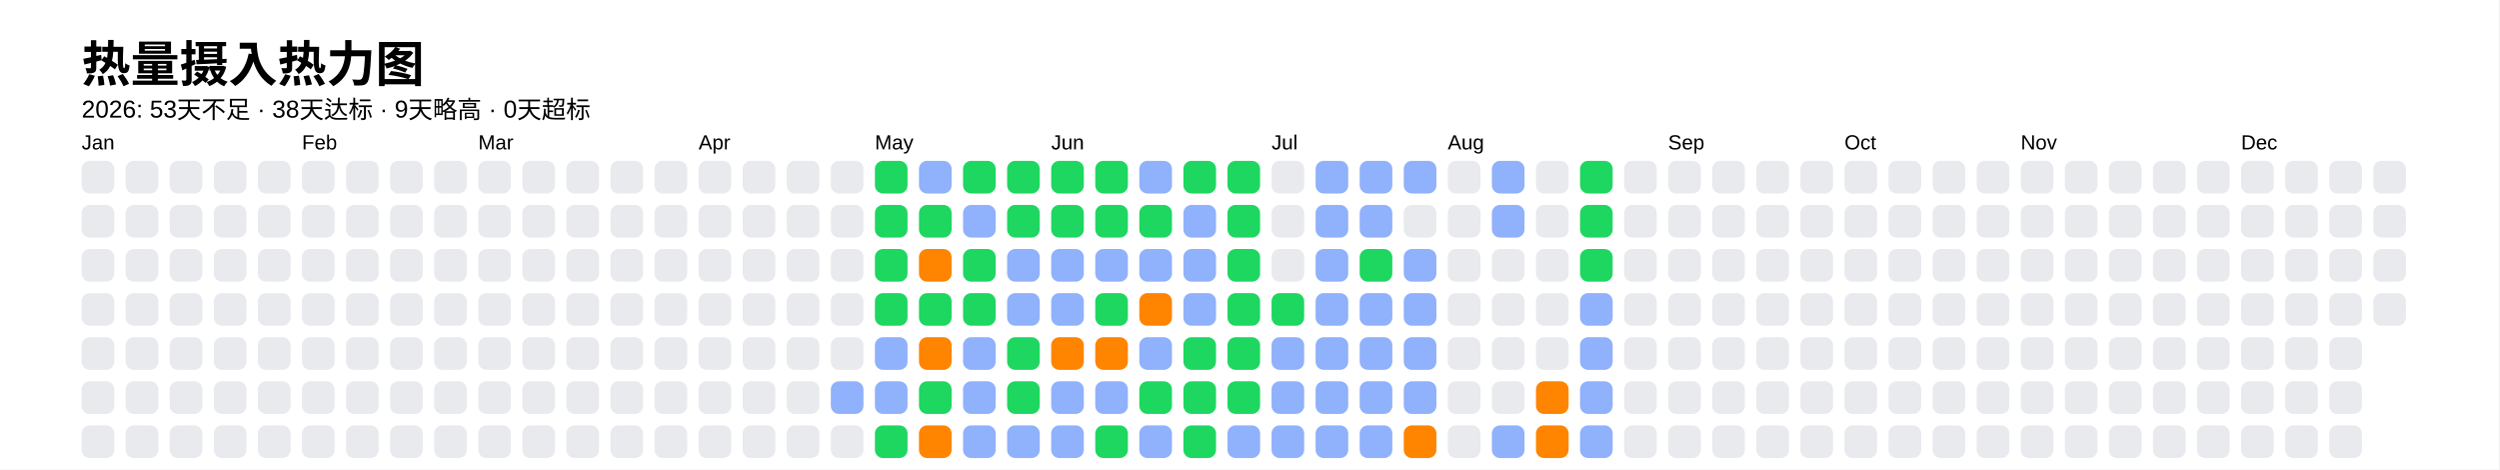
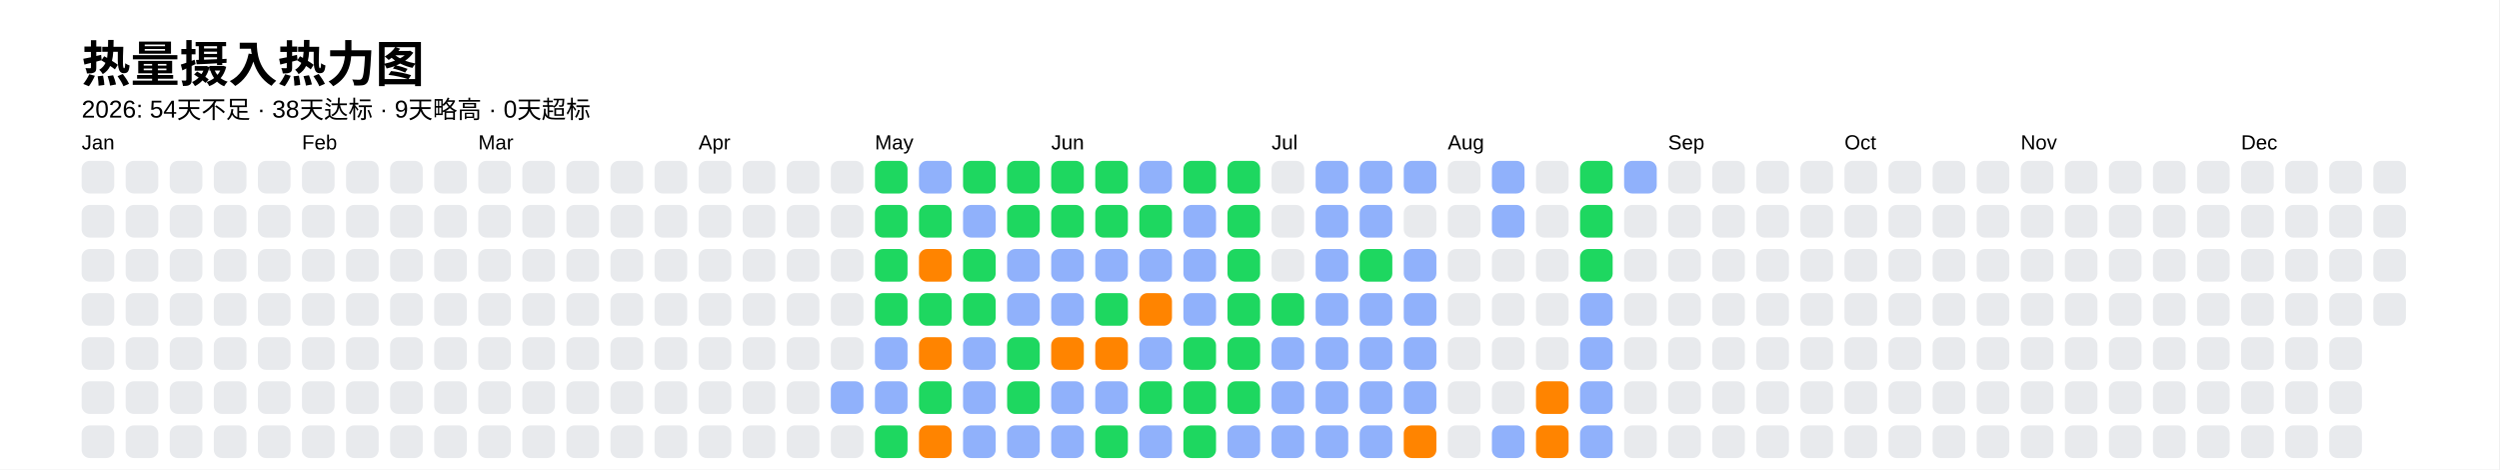
<svg xmlns="http://www.w3.org/2000/svg" style="background-color:white;" baseProfile="full" height="57.5mm" version="1.1" viewBox="0,0,306.2,57.5" width="306.2mm">
  <defs />
  <rect fill="#FFFFFF" height="57.5" width="306.2" x="0" y="0" />
  <text fill="#000000" style="font-size:6px; font-family:Arial; font-weight:bold;" x="10" y="10">热量摄入热力图</text>
-   <text fill="#000000" style="font-size:3px; font-family:Arial;" x="10" y="14.4">2026: 53天不足 · 38天达标 · 9天略高 · 0天超标</text>
+   <text fill="#000000" style="font-size:3px; font-family:Arial;" x="10" y="14.4">2026: 54天不足 · 38天达标 · 9天略高 · 0天超标</text>
  <text fill="#000000" style="font-size:2.5px; font-family:Arial" x="10" y="18.3">Jan</text>
  <rect fill="#E8EAED" height="4" rx="1" ry="1" width="4" x="10" y="19.7" />
  <rect fill="#E8EAED" height="4" rx="1" ry="1" width="4" x="10" y="25.1" />
  <rect fill="#E8EAED" height="4" rx="1" ry="1" width="4" x="10" y="30.5" />
  <rect fill="#E8EAED" height="4" rx="1" ry="1" width="4" x="10" y="35.9" />
  <rect fill="#E8EAED" height="4" rx="1" ry="1" width="4" x="10" y="41.3" />
  <rect fill="#E8EAED" height="4" rx="1" ry="1" width="4" x="10" y="46.7" />
  <rect fill="#E8EAED" height="4" rx="1" ry="1" width="4" x="10" y="52.1" />
  <rect fill="#E8EAED" height="4" rx="1" ry="1" width="4" x="15.4" y="19.7" />
  <rect fill="#E8EAED" height="4" rx="1" ry="1" width="4" x="15.4" y="25.1" />
  <rect fill="#E8EAED" height="4" rx="1" ry="1" width="4" x="15.4" y="30.5" />
  <rect fill="#E8EAED" height="4" rx="1" ry="1" width="4" x="15.4" y="35.9" />
  <rect fill="#E8EAED" height="4" rx="1" ry="1" width="4" x="15.4" y="41.3" />
  <rect fill="#E8EAED" height="4" rx="1" ry="1" width="4" x="15.4" y="46.7" />
  <rect fill="#E8EAED" height="4" rx="1" ry="1" width="4" x="15.4" y="52.1" />
  <rect fill="#E8EAED" height="4" rx="1" ry="1" width="4" x="20.8" y="19.7" />
  <rect fill="#E8EAED" height="4" rx="1" ry="1" width="4" x="20.8" y="25.1" />
  <rect fill="#E8EAED" height="4" rx="1" ry="1" width="4" x="20.8" y="30.5" />
  <rect fill="#E8EAED" height="4" rx="1" ry="1" width="4" x="20.8" y="35.9" />
  <rect fill="#E8EAED" height="4" rx="1" ry="1" width="4" x="20.8" y="41.3" />
  <rect fill="#E8EAED" height="4" rx="1" ry="1" width="4" x="20.8" y="46.7" />
  <rect fill="#E8EAED" height="4" rx="1" ry="1" width="4" x="20.8" y="52.1" />
  <rect fill="#E8EAED" height="4" rx="1" ry="1" width="4" x="26.2" y="19.7" />
  <rect fill="#E8EAED" height="4" rx="1" ry="1" width="4" x="26.2" y="25.1" />
  <rect fill="#E8EAED" height="4" rx="1" ry="1" width="4" x="26.2" y="30.5" />
  <rect fill="#E8EAED" height="4" rx="1" ry="1" width="4" x="26.2" y="35.9" />
  <rect fill="#E8EAED" height="4" rx="1" ry="1" width="4" x="26.2" y="41.3" />
  <rect fill="#E8EAED" height="4" rx="1" ry="1" width="4" x="26.2" y="46.7" />
  <rect fill="#E8EAED" height="4" rx="1" ry="1" width="4" x="26.2" y="52.1" />
  <rect fill="#E8EAED" height="4" rx="1" ry="1" width="4" x="31.6" y="19.7" />
  <rect fill="#E8EAED" height="4" rx="1" ry="1" width="4" x="31.6" y="25.1" />
  <rect fill="#E8EAED" height="4" rx="1" ry="1" width="4" x="31.6" y="30.5" />
  <rect fill="#E8EAED" height="4" rx="1" ry="1" width="4" x="31.6" y="35.9" />
  <rect fill="#E8EAED" height="4" rx="1" ry="1" width="4" x="31.6" y="41.3" />
  <rect fill="#E8EAED" height="4" rx="1" ry="1" width="4" x="31.6" y="46.7" />
  <rect fill="#E8EAED" height="4" rx="1" ry="1" width="4" x="31.6" y="52.1" />
  <text fill="#000000" style="font-size:2.5px; font-family:Arial" x="37.0" y="18.3">Feb</text>
  <rect fill="#E8EAED" height="4" rx="1" ry="1" width="4" x="37.0" y="19.7" />
  <rect fill="#E8EAED" height="4" rx="1" ry="1" width="4" x="37.0" y="25.1" />
  <rect fill="#E8EAED" height="4" rx="1" ry="1" width="4" x="37.0" y="30.5" />
  <rect fill="#E8EAED" height="4" rx="1" ry="1" width="4" x="37.0" y="35.9" />
  <rect fill="#E8EAED" height="4" rx="1" ry="1" width="4" x="37.0" y="41.3" />
  <rect fill="#E8EAED" height="4" rx="1" ry="1" width="4" x="37.0" y="46.7" />
  <rect fill="#E8EAED" height="4" rx="1" ry="1" width="4" x="37.0" y="52.1" />
  <rect fill="#E8EAED" height="4" rx="1" ry="1" width="4" x="42.4" y="19.7" />
  <rect fill="#E8EAED" height="4" rx="1" ry="1" width="4" x="42.4" y="25.1" />
  <rect fill="#E8EAED" height="4" rx="1" ry="1" width="4" x="42.4" y="30.5" />
  <rect fill="#E8EAED" height="4" rx="1" ry="1" width="4" x="42.4" y="35.9" />
  <rect fill="#E8EAED" height="4" rx="1" ry="1" width="4" x="42.4" y="41.3" />
  <rect fill="#E8EAED" height="4" rx="1" ry="1" width="4" x="42.4" y="46.7" />
  <rect fill="#E8EAED" height="4" rx="1" ry="1" width="4" x="42.4" y="52.1" />
  <rect fill="#E8EAED" height="4" rx="1" ry="1" width="4" x="47.8" y="19.7" />
  <rect fill="#E8EAED" height="4" rx="1" ry="1" width="4" x="47.8" y="25.1" />
  <rect fill="#E8EAED" height="4" rx="1" ry="1" width="4" x="47.8" y="30.5" />
  <rect fill="#E8EAED" height="4" rx="1" ry="1" width="4" x="47.8" y="35.9" />
  <rect fill="#E8EAED" height="4" rx="1" ry="1" width="4" x="47.8" y="41.3" />
  <rect fill="#E8EAED" height="4" rx="1" ry="1" width="4" x="47.8" y="46.7" />
  <rect fill="#E8EAED" height="4" rx="1" ry="1" width="4" x="47.8" y="52.1" />
  <rect fill="#E8EAED" height="4" rx="1" ry="1" width="4" x="53.2" y="19.7" />
  <rect fill="#E8EAED" height="4" rx="1" ry="1" width="4" x="53.2" y="25.1" />
  <rect fill="#E8EAED" height="4" rx="1" ry="1" width="4" x="53.2" y="30.5" />
  <rect fill="#E8EAED" height="4" rx="1" ry="1" width="4" x="53.2" y="35.9" />
  <rect fill="#E8EAED" height="4" rx="1" ry="1" width="4" x="53.2" y="41.3" />
  <rect fill="#E8EAED" height="4" rx="1" ry="1" width="4" x="53.2" y="46.7" />
  <rect fill="#E8EAED" height="4" rx="1" ry="1" width="4" x="53.2" y="52.1" />
  <text fill="#000000" style="font-size:2.5px; font-family:Arial" x="58.6" y="18.3">Mar</text>
  <rect fill="#E8EAED" height="4" rx="1" ry="1" width="4" x="58.6" y="19.7" />
  <rect fill="#E8EAED" height="4" rx="1" ry="1" width="4" x="58.6" y="25.1" />
  <rect fill="#E8EAED" height="4" rx="1" ry="1" width="4" x="58.6" y="30.5" />
  <rect fill="#E8EAED" height="4" rx="1" ry="1" width="4" x="58.6" y="35.9" />
  <rect fill="#E8EAED" height="4" rx="1" ry="1" width="4" x="58.6" y="41.3" />
  <rect fill="#E8EAED" height="4" rx="1" ry="1" width="4" x="58.6" y="46.7" />
  <rect fill="#E8EAED" height="4" rx="1" ry="1" width="4" x="58.6" y="52.1" />
  <rect fill="#E8EAED" height="4" rx="1" ry="1" width="4" x="64" y="19.7" />
  <rect fill="#E8EAED" height="4" rx="1" ry="1" width="4" x="64" y="25.1" />
  <rect fill="#E8EAED" height="4" rx="1" ry="1" width="4" x="64" y="30.5" />
  <rect fill="#E8EAED" height="4" rx="1" ry="1" width="4" x="64" y="35.9" />
  <rect fill="#E8EAED" height="4" rx="1" ry="1" width="4" x="64" y="41.3" />
  <rect fill="#E8EAED" height="4" rx="1" ry="1" width="4" x="64" y="46.7" />
  <rect fill="#E8EAED" height="4" rx="1" ry="1" width="4" x="64" y="52.1" />
  <rect fill="#E8EAED" height="4" rx="1" ry="1" width="4" x="69.4" y="19.7" />
  <rect fill="#E8EAED" height="4" rx="1" ry="1" width="4" x="69.4" y="25.1" />
  <rect fill="#E8EAED" height="4" rx="1" ry="1" width="4" x="69.4" y="30.5" />
  <rect fill="#E8EAED" height="4" rx="1" ry="1" width="4" x="69.4" y="35.9" />
  <rect fill="#E8EAED" height="4" rx="1" ry="1" width="4" x="69.4" y="41.3" />
  <rect fill="#E8EAED" height="4" rx="1" ry="1" width="4" x="69.4" y="46.7" />
  <rect fill="#E8EAED" height="4" rx="1" ry="1" width="4" x="69.4" y="52.1" />
  <rect fill="#E8EAED" height="4" rx="1" ry="1" width="4" x="74.8" y="19.7" />
  <rect fill="#E8EAED" height="4" rx="1" ry="1" width="4" x="74.8" y="25.1" />
  <rect fill="#E8EAED" height="4" rx="1" ry="1" width="4" x="74.8" y="30.5" />
  <rect fill="#E8EAED" height="4" rx="1" ry="1" width="4" x="74.8" y="35.9" />
  <rect fill="#E8EAED" height="4" rx="1" ry="1" width="4" x="74.8" y="41.3" />
  <rect fill="#E8EAED" height="4" rx="1" ry="1" width="4" x="74.8" y="46.7" />
  <rect fill="#E8EAED" height="4" rx="1" ry="1" width="4" x="74.8" y="52.1" />
  <rect fill="#E8EAED" height="4" rx="1" ry="1" width="4" x="80.2" y="19.7" />
  <rect fill="#E8EAED" height="4" rx="1" ry="1" width="4" x="80.2" y="25.1" />
  <rect fill="#E8EAED" height="4" rx="1" ry="1" width="4" x="80.2" y="30.5" />
  <rect fill="#E8EAED" height="4" rx="1" ry="1" width="4" x="80.2" y="35.9" />
  <rect fill="#E8EAED" height="4" rx="1" ry="1" width="4" x="80.2" y="41.3" />
  <rect fill="#E8EAED" height="4" rx="1" ry="1" width="4" x="80.2" y="46.7" />
  <rect fill="#E8EAED" height="4" rx="1" ry="1" width="4" x="80.2" y="52.1" />
  <text fill="#000000" style="font-size:2.5px; font-family:Arial" x="85.6" y="18.3">Apr</text>
  <rect fill="#E8EAED" height="4" rx="1" ry="1" width="4" x="85.6" y="19.7" />
  <rect fill="#E8EAED" height="4" rx="1" ry="1" width="4" x="85.6" y="25.1" />
  <rect fill="#E8EAED" height="4" rx="1" ry="1" width="4" x="85.6" y="30.5" />
  <rect fill="#E8EAED" height="4" rx="1" ry="1" width="4" x="85.6" y="35.9" />
  <rect fill="#E8EAED" height="4" rx="1" ry="1" width="4" x="85.6" y="41.3" />
  <rect fill="#E8EAED" height="4" rx="1" ry="1" width="4" x="85.6" y="46.7" />
  <rect fill="#E8EAED" height="4" rx="1" ry="1" width="4" x="85.6" y="52.1" />
  <rect fill="#E8EAED" height="4" rx="1" ry="1" width="4" x="91" y="19.7" />
  <rect fill="#E8EAED" height="4" rx="1" ry="1" width="4" x="91" y="25.1" />
  <rect fill="#E8EAED" height="4" rx="1" ry="1" width="4" x="91" y="30.5" />
  <rect fill="#E8EAED" height="4" rx="1" ry="1" width="4" x="91" y="35.9" />
  <rect fill="#E8EAED" height="4" rx="1" ry="1" width="4" x="91" y="41.3" />
  <rect fill="#E8EAED" height="4" rx="1" ry="1" width="4" x="91" y="46.7" />
  <rect fill="#E8EAED" height="4" rx="1" ry="1" width="4" x="91" y="52.1" />
  <rect fill="#E8EAED" height="4" rx="1" ry="1" width="4" x="96.4" y="19.7" />
  <rect fill="#E8EAED" height="4" rx="1" ry="1" width="4" x="96.4" y="25.1" />
  <rect fill="#E8EAED" height="4" rx="1" ry="1" width="4" x="96.4" y="30.5" />
  <rect fill="#E8EAED" height="4" rx="1" ry="1" width="4" x="96.4" y="35.9" />
  <rect fill="#E8EAED" height="4" rx="1" ry="1" width="4" x="96.4" y="41.3" />
  <rect fill="#E8EAED" height="4" rx="1" ry="1" width="4" x="96.4" y="46.7" />
  <rect fill="#E8EAED" height="4" rx="1" ry="1" width="4" x="96.4" y="52.1" />
  <rect fill="#E8EAED" height="4" rx="1" ry="1" width="4" x="101.8" y="19.7" />
  <rect fill="#E8EAED" height="4" rx="1" ry="1" width="4" x="101.8" y="25.1" />
  <rect fill="#E8EAED" height="4" rx="1" ry="1" width="4" x="101.8" y="30.5" />
  <rect fill="#E8EAED" height="4" rx="1" ry="1" width="4" x="101.8" y="35.9" />
  <rect fill="#E8EAED" height="4" rx="1" ry="1" width="4" x="101.8" y="41.3" />
  <rect fill="#90b1fb" height="4" rx="1" ry="1" width="4" x="101.8" y="46.7" />
  <rect fill="#E8EAED" height="4" rx="1" ry="1" width="4" x="101.8" y="52.1" />
  <text fill="#000000" style="font-size:2.5px; font-family:Arial" x="107.2" y="18.3">May</text>
  <rect fill="#1ed760" height="4" rx="1" ry="1" width="4" x="107.2" y="19.7" />
  <rect fill="#1ed760" height="4" rx="1" ry="1" width="4" x="107.2" y="25.1" />
  <rect fill="#1ed760" height="4" rx="1" ry="1" width="4" x="107.2" y="30.5" />
  <rect fill="#1ed760" height="4" rx="1" ry="1" width="4" x="107.2" y="35.9" />
  <rect fill="#90b1fb" height="4" rx="1" ry="1" width="4" x="107.2" y="41.3" />
  <rect fill="#90b1fb" height="4" rx="1" ry="1" width="4" x="107.2" y="46.7" />
  <rect fill="#1ed760" height="4" rx="1" ry="1" width="4" x="107.2" y="52.1" />
  <rect fill="#90b1fb" height="4" rx="1" ry="1" width="4" x="112.6" y="19.7" />
  <rect fill="#1ed760" height="4" rx="1" ry="1" width="4" x="112.6" y="25.1" />
  <rect fill="#ff8400" height="4" rx="1" ry="1" width="4" x="112.6" y="30.5" />
  <rect fill="#1ed760" height="4" rx="1" ry="1" width="4" x="112.6" y="35.9" />
  <rect fill="#ff8400" height="4" rx="1" ry="1" width="4" x="112.6" y="41.3" />
  <rect fill="#1ed760" height="4" rx="1" ry="1" width="4" x="112.6" y="46.7" />
  <rect fill="#ff8400" height="4" rx="1" ry="1" width="4" x="112.6" y="52.1" />
  <rect fill="#1ed760" height="4" rx="1" ry="1" width="4" x="118" y="19.7" />
  <rect fill="#90b1fb" height="4" rx="1" ry="1" width="4" x="118" y="25.1" />
  <rect fill="#1ed760" height="4" rx="1" ry="1" width="4" x="118" y="30.5" />
  <rect fill="#1ed760" height="4" rx="1" ry="1" width="4" x="118" y="35.9" />
  <rect fill="#90b1fb" height="4" rx="1" ry="1" width="4" x="118" y="41.3" />
  <rect fill="#90b1fb" height="4" rx="1" ry="1" width="4" x="118" y="46.7" />
  <rect fill="#90b1fb" height="4" rx="1" ry="1" width="4" x="118" y="52.1" />
  <rect fill="#1ed760" height="4" rx="1" ry="1" width="4" x="123.4" y="19.7" />
  <rect fill="#1ed760" height="4" rx="1" ry="1" width="4" x="123.4" y="25.1" />
  <rect fill="#90b1fb" height="4" rx="1" ry="1" width="4" x="123.4" y="30.5" />
  <rect fill="#90b1fb" height="4" rx="1" ry="1" width="4" x="123.4" y="35.9" />
  <rect fill="#1ed760" height="4" rx="1" ry="1" width="4" x="123.4" y="41.3" />
  <rect fill="#1ed760" height="4" rx="1" ry="1" width="4" x="123.4" y="46.7" />
  <rect fill="#90b1fb" height="4" rx="1" ry="1" width="4" x="123.4" y="52.1" />
  <text fill="#000000" style="font-size:2.5px; font-family:Arial" x="128.8" y="18.3">Jun</text>
  <rect fill="#1ed760" height="4" rx="1" ry="1" width="4" x="128.8" y="19.7" />
  <rect fill="#1ed760" height="4" rx="1" ry="1" width="4" x="128.8" y="25.1" />
  <rect fill="#90b1fb" height="4" rx="1" ry="1" width="4" x="128.8" y="30.5" />
  <rect fill="#90b1fb" height="4" rx="1" ry="1" width="4" x="128.8" y="35.9" />
  <rect fill="#ff8400" height="4" rx="1" ry="1" width="4" x="128.8" y="41.3" />
  <rect fill="#90b1fb" height="4" rx="1" ry="1" width="4" x="128.8" y="46.7" />
  <rect fill="#90b1fb" height="4" rx="1" ry="1" width="4" x="128.8" y="52.1" />
  <rect fill="#1ed760" height="4" rx="1" ry="1" width="4" x="134.2" y="19.7" />
  <rect fill="#1ed760" height="4" rx="1" ry="1" width="4" x="134.2" y="25.1" />
  <rect fill="#90b1fb" height="4" rx="1" ry="1" width="4" x="134.2" y="30.5" />
  <rect fill="#1ed760" height="4" rx="1" ry="1" width="4" x="134.2" y="35.9" />
  <rect fill="#ff8400" height="4" rx="1" ry="1" width="4" x="134.2" y="41.3" />
  <rect fill="#90b1fb" height="4" rx="1" ry="1" width="4" x="134.2" y="46.7" />
  <rect fill="#1ed760" height="4" rx="1" ry="1" width="4" x="134.2" y="52.1" />
  <rect fill="#90b1fb" height="4" rx="1" ry="1" width="4" x="139.6" y="19.7" />
  <rect fill="#1ed760" height="4" rx="1" ry="1" width="4" x="139.6" y="25.1" />
  <rect fill="#90b1fb" height="4" rx="1" ry="1" width="4" x="139.6" y="30.5" />
  <rect fill="#ff8400" height="4" rx="1" ry="1" width="4" x="139.6" y="35.9" />
  <rect fill="#90b1fb" height="4" rx="1" ry="1" width="4" x="139.6" y="41.3" />
  <rect fill="#1ed760" height="4" rx="1" ry="1" width="4" x="139.6" y="46.7" />
  <rect fill="#90b1fb" height="4" rx="1" ry="1" width="4" x="139.6" y="52.1" />
  <rect fill="#1ed760" height="4" rx="1" ry="1" width="4" x="145" y="19.7" />
  <rect fill="#90b1fb" height="4" rx="1" ry="1" width="4" x="145" y="25.1" />
  <rect fill="#90b1fb" height="4" rx="1" ry="1" width="4" x="145" y="30.5" />
  <rect fill="#90b1fb" height="4" rx="1" ry="1" width="4" x="145" y="35.9" />
  <rect fill="#1ed760" height="4" rx="1" ry="1" width="4" x="145" y="41.3" />
  <rect fill="#1ed760" height="4" rx="1" ry="1" width="4" x="145" y="46.7" />
  <rect fill="#1ed760" height="4" rx="1" ry="1" width="4" x="145" y="52.1" />
  <rect fill="#1ed760" height="4" rx="1" ry="1" width="4" x="150.4" y="19.7" />
  <rect fill="#1ed760" height="4" rx="1" ry="1" width="4" x="150.4" y="25.1" />
  <rect fill="#1ed760" height="4" rx="1" ry="1" width="4" x="150.4" y="30.5" />
  <rect fill="#1ed760" height="4" rx="1" ry="1" width="4" x="150.4" y="35.9" />
  <rect fill="#1ed760" height="4" rx="1" ry="1" width="4" x="150.4" y="41.3" />
  <rect fill="#1ed760" height="4" rx="1" ry="1" width="4" x="150.4" y="46.7" />
  <rect fill="#90b1fb" height="4" rx="1" ry="1" width="4" x="150.4" y="52.1" />
  <text fill="#000000" style="font-size:2.5px; font-family:Arial" x="155.8" y="18.3">Jul</text>
  <rect fill="#E8EAED" height="4" rx="1" ry="1" width="4" x="155.8" y="19.7" />
  <rect fill="#E8EAED" height="4" rx="1" ry="1" width="4" x="155.8" y="25.1" />
  <rect fill="#E8EAED" height="4" rx="1" ry="1" width="4" x="155.8" y="30.5" />
  <rect fill="#1ed760" height="4" rx="1" ry="1" width="4" x="155.8" y="35.9" />
  <rect fill="#90b1fb" height="4" rx="1" ry="1" width="4" x="155.8" y="41.3" />
  <rect fill="#90b1fb" height="4" rx="1" ry="1" width="4" x="155.8" y="46.7" />
  <rect fill="#90b1fb" height="4" rx="1" ry="1" width="4" x="155.8" y="52.1" />
  <rect fill="#90b1fb" height="4" rx="1" ry="1" width="4" x="161.2" y="19.7" />
  <rect fill="#90b1fb" height="4" rx="1" ry="1" width="4" x="161.2" y="25.1" />
  <rect fill="#90b1fb" height="4" rx="1" ry="1" width="4" x="161.2" y="30.5" />
  <rect fill="#90b1fb" height="4" rx="1" ry="1" width="4" x="161.2" y="35.9" />
  <rect fill="#90b1fb" height="4" rx="1" ry="1" width="4" x="161.2" y="41.3" />
  <rect fill="#90b1fb" height="4" rx="1" ry="1" width="4" x="161.2" y="46.7" />
  <rect fill="#90b1fb" height="4" rx="1" ry="1" width="4" x="161.2" y="52.1" />
  <rect fill="#90b1fb" height="4" rx="1" ry="1" width="4" x="166.6" y="19.7" />
  <rect fill="#90b1fb" height="4" rx="1" ry="1" width="4" x="166.6" y="25.1" />
  <rect fill="#1ed760" height="4" rx="1" ry="1" width="4" x="166.6" y="30.5" />
  <rect fill="#90b1fb" height="4" rx="1" ry="1" width="4" x="166.6" y="35.9" />
  <rect fill="#90b1fb" height="4" rx="1" ry="1" width="4" x="166.6" y="41.3" />
  <rect fill="#90b1fb" height="4" rx="1" ry="1" width="4" x="166.6" y="46.7" />
  <rect fill="#90b1fb" height="4" rx="1" ry="1" width="4" x="166.6" y="52.1" />
  <rect fill="#90b1fb" height="4" rx="1" ry="1" width="4" x="172" y="19.7" />
  <rect fill="#E8EAED" height="4" rx="1" ry="1" width="4" x="172" y="25.1" />
  <rect fill="#90b1fb" height="4" rx="1" ry="1" width="4" x="172" y="30.5" />
  <rect fill="#90b1fb" height="4" rx="1" ry="1" width="4" x="172" y="35.9" />
  <rect fill="#90b1fb" height="4" rx="1" ry="1" width="4" x="172" y="41.3" />
  <rect fill="#90b1fb" height="4" rx="1" ry="1" width="4" x="172" y="46.7" />
  <rect fill="#ff8400" height="4" rx="1" ry="1" width="4" x="172" y="52.1" />
  <text fill="#000000" style="font-size:2.5px; font-family:Arial" x="177.4" y="18.3">Aug</text>
  <rect fill="#E8EAED" height="4" rx="1" ry="1" width="4" x="177.4" y="19.7" />
  <rect fill="#E8EAED" height="4" rx="1" ry="1" width="4" x="177.4" y="25.1" />
  <rect fill="#E8EAED" height="4" rx="1" ry="1" width="4" x="177.4" y="30.5" />
  <rect fill="#E8EAED" height="4" rx="1" ry="1" width="4" x="177.4" y="35.9" />
  <rect fill="#E8EAED" height="4" rx="1" ry="1" width="4" x="177.4" y="41.3" />
  <rect fill="#E8EAED" height="4" rx="1" ry="1" width="4" x="177.4" y="46.7" />
  <rect fill="#E8EAED" height="4" rx="1" ry="1" width="4" x="177.4" y="52.1" />
  <rect fill="#90b1fb" height="4" rx="1" ry="1" width="4" x="182.8" y="19.7" />
  <rect fill="#90b1fb" height="4" rx="1" ry="1" width="4" x="182.8" y="25.1" />
  <rect fill="#E8EAED" height="4" rx="1" ry="1" width="4" x="182.8" y="30.5" />
  <rect fill="#E8EAED" height="4" rx="1" ry="1" width="4" x="182.8" y="35.9" />
  <rect fill="#E8EAED" height="4" rx="1" ry="1" width="4" x="182.8" y="41.3" />
  <rect fill="#E8EAED" height="4" rx="1" ry="1" width="4" x="182.8" y="46.7" />
  <rect fill="#90b1fb" height="4" rx="1" ry="1" width="4" x="182.8" y="52.1" />
  <rect fill="#E8EAED" height="4" rx="1" ry="1" width="4" x="188.2" y="19.7" />
  <rect fill="#E8EAED" height="4" rx="1" ry="1" width="4" x="188.2" y="25.1" />
  <rect fill="#E8EAED" height="4" rx="1" ry="1" width="4" x="188.2" y="30.5" />
  <rect fill="#E8EAED" height="4" rx="1" ry="1" width="4" x="188.2" y="35.9" />
  <rect fill="#E8EAED" height="4" rx="1" ry="1" width="4" x="188.2" y="41.3" />
  <rect fill="#ff8400" height="4" rx="1" ry="1" width="4" x="188.2" y="46.7" />
  <rect fill="#ff8400" height="4" rx="1" ry="1" width="4" x="188.2" y="52.1" />
  <rect fill="#1ed760" height="4" rx="1" ry="1" width="4" x="193.6" y="19.7" />
  <rect fill="#1ed760" height="4" rx="1" ry="1" width="4" x="193.6" y="25.1" />
  <rect fill="#1ed760" height="4" rx="1" ry="1" width="4" x="193.6" y="30.5" />
  <rect fill="#90b1fb" height="4" rx="1" ry="1" width="4" x="193.6" y="35.9" />
  <rect fill="#90b1fb" height="4" rx="1" ry="1" width="4" x="193.6" y="41.3" />
  <rect fill="#90b1fb" height="4" rx="1" ry="1" width="4" x="193.6" y="46.7" />
  <rect fill="#90b1fb" height="4" rx="1" ry="1" width="4" x="193.6" y="52.1" />
-   <rect fill="#E8EAED" height="4" rx="1" ry="1" width="4" x="199" y="19.7" />
+   <rect fill="#90b1fb" height="4" rx="1" ry="1" width="4" x="199" y="19.7" />
  <rect fill="#E8EAED" height="4" rx="1" ry="1" width="4" x="199" y="25.1" />
  <rect fill="#E8EAED" height="4" rx="1" ry="1" width="4" x="199" y="30.5" />
  <rect fill="#E8EAED" height="4" rx="1" ry="1" width="4" x="199" y="35.9" />
  <rect fill="#E8EAED" height="4" rx="1" ry="1" width="4" x="199" y="41.3" />
  <rect fill="#E8EAED" height="4" rx="1" ry="1" width="4" x="199" y="46.7" />
  <rect fill="#E8EAED" height="4" rx="1" ry="1" width="4" x="199" y="52.1" />
  <text fill="#000000" style="font-size:2.5px; font-family:Arial" x="204.4" y="18.3">Sep</text>
  <rect fill="#E8EAED" height="4" rx="1" ry="1" width="4" x="204.4" y="19.7" />
  <rect fill="#E8EAED" height="4" rx="1" ry="1" width="4" x="204.4" y="25.1" />
  <rect fill="#E8EAED" height="4" rx="1" ry="1" width="4" x="204.4" y="30.5" />
  <rect fill="#E8EAED" height="4" rx="1" ry="1" width="4" x="204.4" y="35.9" />
  <rect fill="#E8EAED" height="4" rx="1" ry="1" width="4" x="204.4" y="41.3" />
  <rect fill="#E8EAED" height="4" rx="1" ry="1" width="4" x="204.4" y="46.7" />
  <rect fill="#E8EAED" height="4" rx="1" ry="1" width="4" x="204.4" y="52.1" />
  <rect fill="#E8EAED" height="4" rx="1" ry="1" width="4" x="209.8" y="19.7" />
  <rect fill="#E8EAED" height="4" rx="1" ry="1" width="4" x="209.8" y="25.1" />
  <rect fill="#E8EAED" height="4" rx="1" ry="1" width="4" x="209.8" y="30.5" />
  <rect fill="#E8EAED" height="4" rx="1" ry="1" width="4" x="209.8" y="35.9" />
  <rect fill="#E8EAED" height="4" rx="1" ry="1" width="4" x="209.8" y="41.3" />
  <rect fill="#E8EAED" height="4" rx="1" ry="1" width="4" x="209.8" y="46.7" />
  <rect fill="#E8EAED" height="4" rx="1" ry="1" width="4" x="209.8" y="52.1" />
  <rect fill="#E8EAED" height="4" rx="1" ry="1" width="4" x="215.2" y="19.7" />
  <rect fill="#E8EAED" height="4" rx="1" ry="1" width="4" x="215.2" y="25.1" />
  <rect fill="#E8EAED" height="4" rx="1" ry="1" width="4" x="215.2" y="30.5" />
  <rect fill="#E8EAED" height="4" rx="1" ry="1" width="4" x="215.2" y="35.9" />
  <rect fill="#E8EAED" height="4" rx="1" ry="1" width="4" x="215.2" y="41.3" />
  <rect fill="#E8EAED" height="4" rx="1" ry="1" width="4" x="215.2" y="46.7" />
  <rect fill="#E8EAED" height="4" rx="1" ry="1" width="4" x="215.2" y="52.1" />
  <rect fill="#E8EAED" height="4" rx="1" ry="1" width="4" x="220.6" y="19.7" />
  <rect fill="#E8EAED" height="4" rx="1" ry="1" width="4" x="220.6" y="25.1" />
  <rect fill="#E8EAED" height="4" rx="1" ry="1" width="4" x="220.6" y="30.5" />
  <rect fill="#E8EAED" height="4" rx="1" ry="1" width="4" x="220.6" y="35.9" />
  <rect fill="#E8EAED" height="4" rx="1" ry="1" width="4" x="220.6" y="41.3" />
  <rect fill="#E8EAED" height="4" rx="1" ry="1" width="4" x="220.6" y="46.7" />
  <rect fill="#E8EAED" height="4" rx="1" ry="1" width="4" x="220.6" y="52.1" />
  <text fill="#000000" style="font-size:2.5px; font-family:Arial" x="226" y="18.3">Oct</text>
  <rect fill="#E8EAED" height="4" rx="1" ry="1" width="4" x="226" y="19.7" />
  <rect fill="#E8EAED" height="4" rx="1" ry="1" width="4" x="226" y="25.1" />
  <rect fill="#E8EAED" height="4" rx="1" ry="1" width="4" x="226" y="30.5" />
  <rect fill="#E8EAED" height="4" rx="1" ry="1" width="4" x="226" y="35.9" />
  <rect fill="#E8EAED" height="4" rx="1" ry="1" width="4" x="226" y="41.3" />
  <rect fill="#E8EAED" height="4" rx="1" ry="1" width="4" x="226" y="46.7" />
  <rect fill="#E8EAED" height="4" rx="1" ry="1" width="4" x="226" y="52.1" />
  <rect fill="#E8EAED" height="4" rx="1" ry="1" width="4" x="231.4" y="19.7" />
  <rect fill="#E8EAED" height="4" rx="1" ry="1" width="4" x="231.4" y="25.1" />
  <rect fill="#E8EAED" height="4" rx="1" ry="1" width="4" x="231.4" y="30.5" />
  <rect fill="#E8EAED" height="4" rx="1" ry="1" width="4" x="231.4" y="35.9" />
  <rect fill="#E8EAED" height="4" rx="1" ry="1" width="4" x="231.4" y="41.3" />
  <rect fill="#E8EAED" height="4" rx="1" ry="1" width="4" x="231.4" y="46.7" />
  <rect fill="#E8EAED" height="4" rx="1" ry="1" width="4" x="231.4" y="52.1" />
  <rect fill="#E8EAED" height="4" rx="1" ry="1" width="4" x="236.8" y="19.7" />
  <rect fill="#E8EAED" height="4" rx="1" ry="1" width="4" x="236.8" y="25.1" />
  <rect fill="#E8EAED" height="4" rx="1" ry="1" width="4" x="236.8" y="30.5" />
  <rect fill="#E8EAED" height="4" rx="1" ry="1" width="4" x="236.8" y="35.9" />
  <rect fill="#E8EAED" height="4" rx="1" ry="1" width="4" x="236.8" y="41.3" />
  <rect fill="#E8EAED" height="4" rx="1" ry="1" width="4" x="236.8" y="46.7" />
  <rect fill="#E8EAED" height="4" rx="1" ry="1" width="4" x="236.8" y="52.1" />
  <rect fill="#E8EAED" height="4" rx="1" ry="1" width="4" x="242.2" y="19.7" />
  <rect fill="#E8EAED" height="4" rx="1" ry="1" width="4" x="242.2" y="25.1" />
  <rect fill="#E8EAED" height="4" rx="1" ry="1" width="4" x="242.2" y="30.5" />
  <rect fill="#E8EAED" height="4" rx="1" ry="1" width="4" x="242.2" y="35.9" />
  <rect fill="#E8EAED" height="4" rx="1" ry="1" width="4" x="242.2" y="41.3" />
  <rect fill="#E8EAED" height="4" rx="1" ry="1" width="4" x="242.2" y="46.7" />
  <rect fill="#E8EAED" height="4" rx="1" ry="1" width="4" x="242.2" y="52.1" />
  <text fill="#000000" style="font-size:2.5px; font-family:Arial" x="247.6" y="18.3">Nov</text>
  <rect fill="#E8EAED" height="4" rx="1" ry="1" width="4" x="247.6" y="19.7" />
  <rect fill="#E8EAED" height="4" rx="1" ry="1" width="4" x="247.6" y="25.1" />
  <rect fill="#E8EAED" height="4" rx="1" ry="1" width="4" x="247.6" y="30.5" />
  <rect fill="#E8EAED" height="4" rx="1" ry="1" width="4" x="247.6" y="35.9" />
  <rect fill="#E8EAED" height="4" rx="1" ry="1" width="4" x="247.6" y="41.3" />
  <rect fill="#E8EAED" height="4" rx="1" ry="1" width="4" x="247.6" y="46.7" />
  <rect fill="#E8EAED" height="4" rx="1" ry="1" width="4" x="247.6" y="52.1" />
  <rect fill="#E8EAED" height="4" rx="1" ry="1" width="4" x="253" y="19.7" />
  <rect fill="#E8EAED" height="4" rx="1" ry="1" width="4" x="253" y="25.1" />
  <rect fill="#E8EAED" height="4" rx="1" ry="1" width="4" x="253" y="30.5" />
  <rect fill="#E8EAED" height="4" rx="1" ry="1" width="4" x="253" y="35.9" />
  <rect fill="#E8EAED" height="4" rx="1" ry="1" width="4" x="253" y="41.3" />
  <rect fill="#E8EAED" height="4" rx="1" ry="1" width="4" x="253" y="46.7" />
  <rect fill="#E8EAED" height="4" rx="1" ry="1" width="4" x="253" y="52.1" />
  <rect fill="#E8EAED" height="4" rx="1" ry="1" width="4" x="258.4" y="19.7" />
  <rect fill="#E8EAED" height="4" rx="1" ry="1" width="4" x="258.4" y="25.1" />
  <rect fill="#E8EAED" height="4" rx="1" ry="1" width="4" x="258.4" y="30.5" />
  <rect fill="#E8EAED" height="4" rx="1" ry="1" width="4" x="258.4" y="35.9" />
  <rect fill="#E8EAED" height="4" rx="1" ry="1" width="4" x="258.4" y="41.3" />
  <rect fill="#E8EAED" height="4" rx="1" ry="1" width="4" x="258.4" y="46.7" />
  <rect fill="#E8EAED" height="4" rx="1" ry="1" width="4" x="258.4" y="52.1" />
  <rect fill="#E8EAED" height="4" rx="1" ry="1" width="4" x="263.8" y="19.7" />
  <rect fill="#E8EAED" height="4" rx="1" ry="1" width="4" x="263.8" y="25.1" />
  <rect fill="#E8EAED" height="4" rx="1" ry="1" width="4" x="263.8" y="30.5" />
  <rect fill="#E8EAED" height="4" rx="1" ry="1" width="4" x="263.8" y="35.9" />
  <rect fill="#E8EAED" height="4" rx="1" ry="1" width="4" x="263.8" y="41.3" />
  <rect fill="#E8EAED" height="4" rx="1" ry="1" width="4" x="263.8" y="46.7" />
  <rect fill="#E8EAED" height="4" rx="1" ry="1" width="4" x="263.8" y="52.1" />
  <rect fill="#E8EAED" height="4" rx="1" ry="1" width="4" x="269.2" y="19.7" />
  <rect fill="#E8EAED" height="4" rx="1" ry="1" width="4" x="269.2" y="25.1" />
  <rect fill="#E8EAED" height="4" rx="1" ry="1" width="4" x="269.2" y="30.5" />
  <rect fill="#E8EAED" height="4" rx="1" ry="1" width="4" x="269.2" y="35.9" />
  <rect fill="#E8EAED" height="4" rx="1" ry="1" width="4" x="269.2" y="41.3" />
  <rect fill="#E8EAED" height="4" rx="1" ry="1" width="4" x="269.2" y="46.7" />
  <rect fill="#E8EAED" height="4" rx="1" ry="1" width="4" x="269.2" y="52.1" />
  <text fill="#000000" style="font-size:2.5px; font-family:Arial" x="274.6" y="18.3">Dec</text>
  <rect fill="#E8EAED" height="4" rx="1" ry="1" width="4" x="274.6" y="19.7" />
  <rect fill="#E8EAED" height="4" rx="1" ry="1" width="4" x="274.6" y="25.1" />
  <rect fill="#E8EAED" height="4" rx="1" ry="1" width="4" x="274.6" y="30.5" />
  <rect fill="#E8EAED" height="4" rx="1" ry="1" width="4" x="274.6" y="35.9" />
  <rect fill="#E8EAED" height="4" rx="1" ry="1" width="4" x="274.6" y="41.3" />
  <rect fill="#E8EAED" height="4" rx="1" ry="1" width="4" x="274.6" y="46.7" />
  <rect fill="#E8EAED" height="4" rx="1" ry="1" width="4" x="274.6" y="52.1" />
  <rect fill="#E8EAED" height="4" rx="1" ry="1" width="4" x="280" y="19.7" />
  <rect fill="#E8EAED" height="4" rx="1" ry="1" width="4" x="280" y="25.1" />
  <rect fill="#E8EAED" height="4" rx="1" ry="1" width="4" x="280" y="30.5" />
  <rect fill="#E8EAED" height="4" rx="1" ry="1" width="4" x="280" y="35.9" />
  <rect fill="#E8EAED" height="4" rx="1" ry="1" width="4" x="280" y="41.3" />
  <rect fill="#E8EAED" height="4" rx="1" ry="1" width="4" x="280" y="46.7" />
  <rect fill="#E8EAED" height="4" rx="1" ry="1" width="4" x="280" y="52.1" />
  <rect fill="#E8EAED" height="4" rx="1" ry="1" width="4" x="285.4" y="19.7" />
  <rect fill="#E8EAED" height="4" rx="1" ry="1" width="4" x="285.4" y="25.1" />
  <rect fill="#E8EAED" height="4" rx="1" ry="1" width="4" x="285.4" y="30.5" />
  <rect fill="#E8EAED" height="4" rx="1" ry="1" width="4" x="285.4" y="35.9" />
  <rect fill="#E8EAED" height="4" rx="1" ry="1" width="4" x="285.4" y="41.3" />
  <rect fill="#E8EAED" height="4" rx="1" ry="1" width="4" x="285.4" y="46.7" />
  <rect fill="#E8EAED" height="4" rx="1" ry="1" width="4" x="285.4" y="52.1" />
  <rect fill="#E8EAED" height="4" rx="1" ry="1" width="4" x="290.8" y="19.7" />
  <rect fill="#E8EAED" height="4" rx="1" ry="1" width="4" x="290.8" y="25.1" />
  <rect fill="#E8EAED" height="4" rx="1" ry="1" width="4" x="290.8" y="30.5" />
  <rect fill="#E8EAED" height="4" rx="1" ry="1" width="4" x="290.8" y="35.9" />
</svg>
